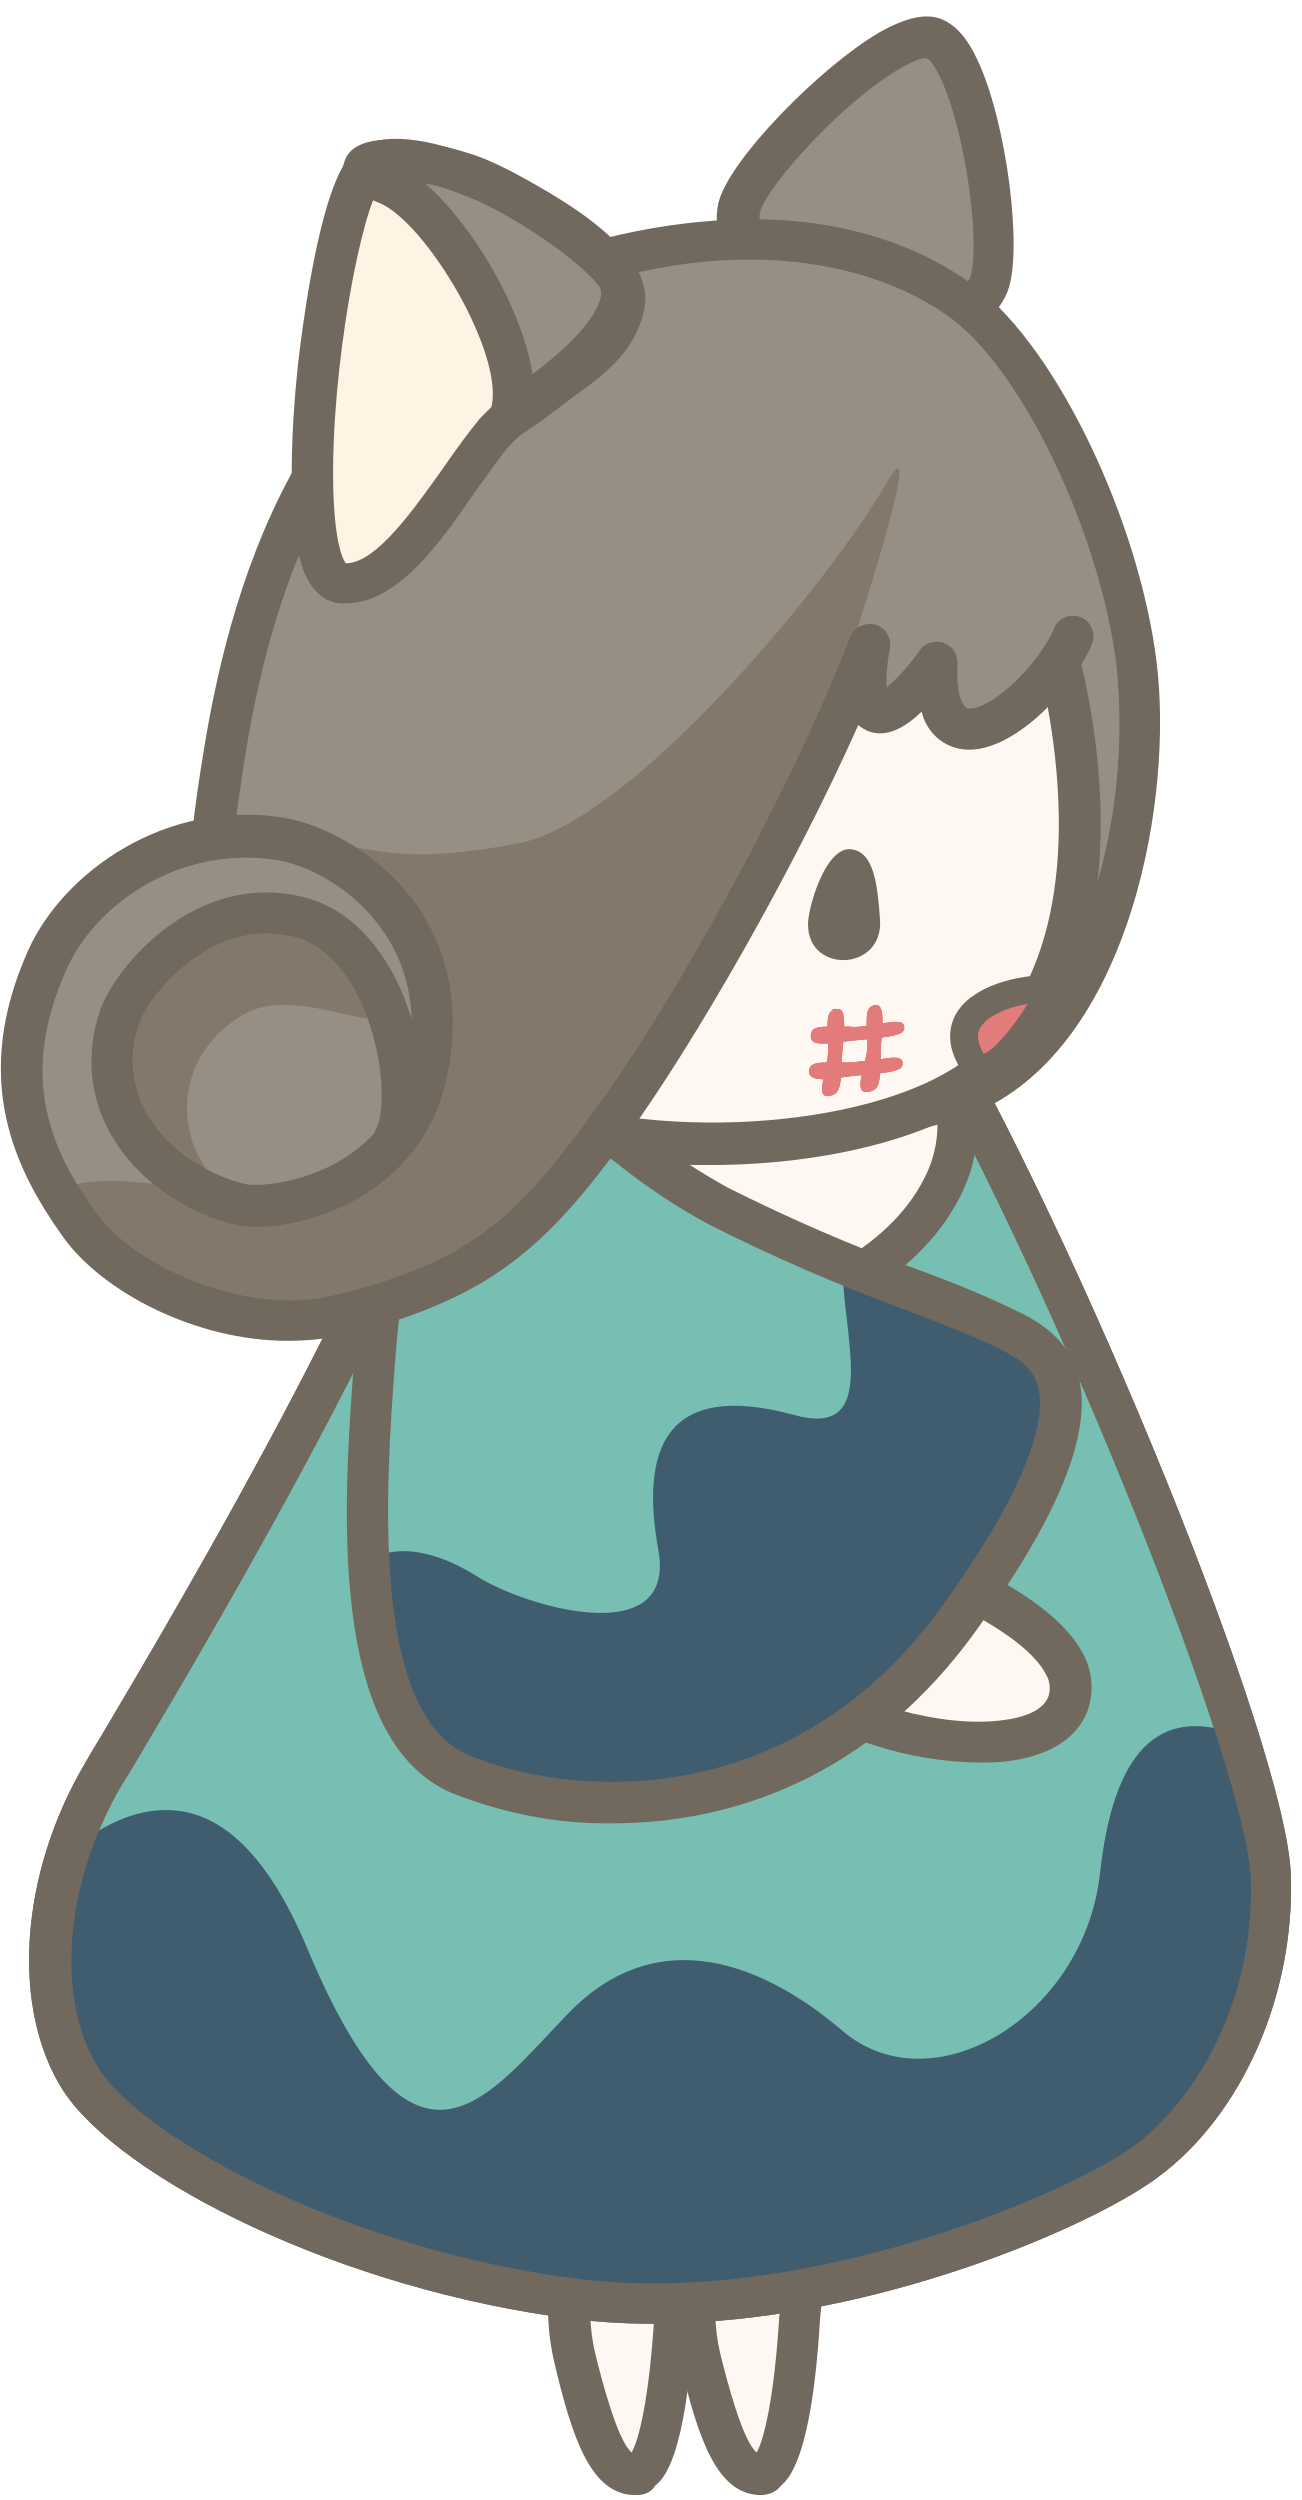
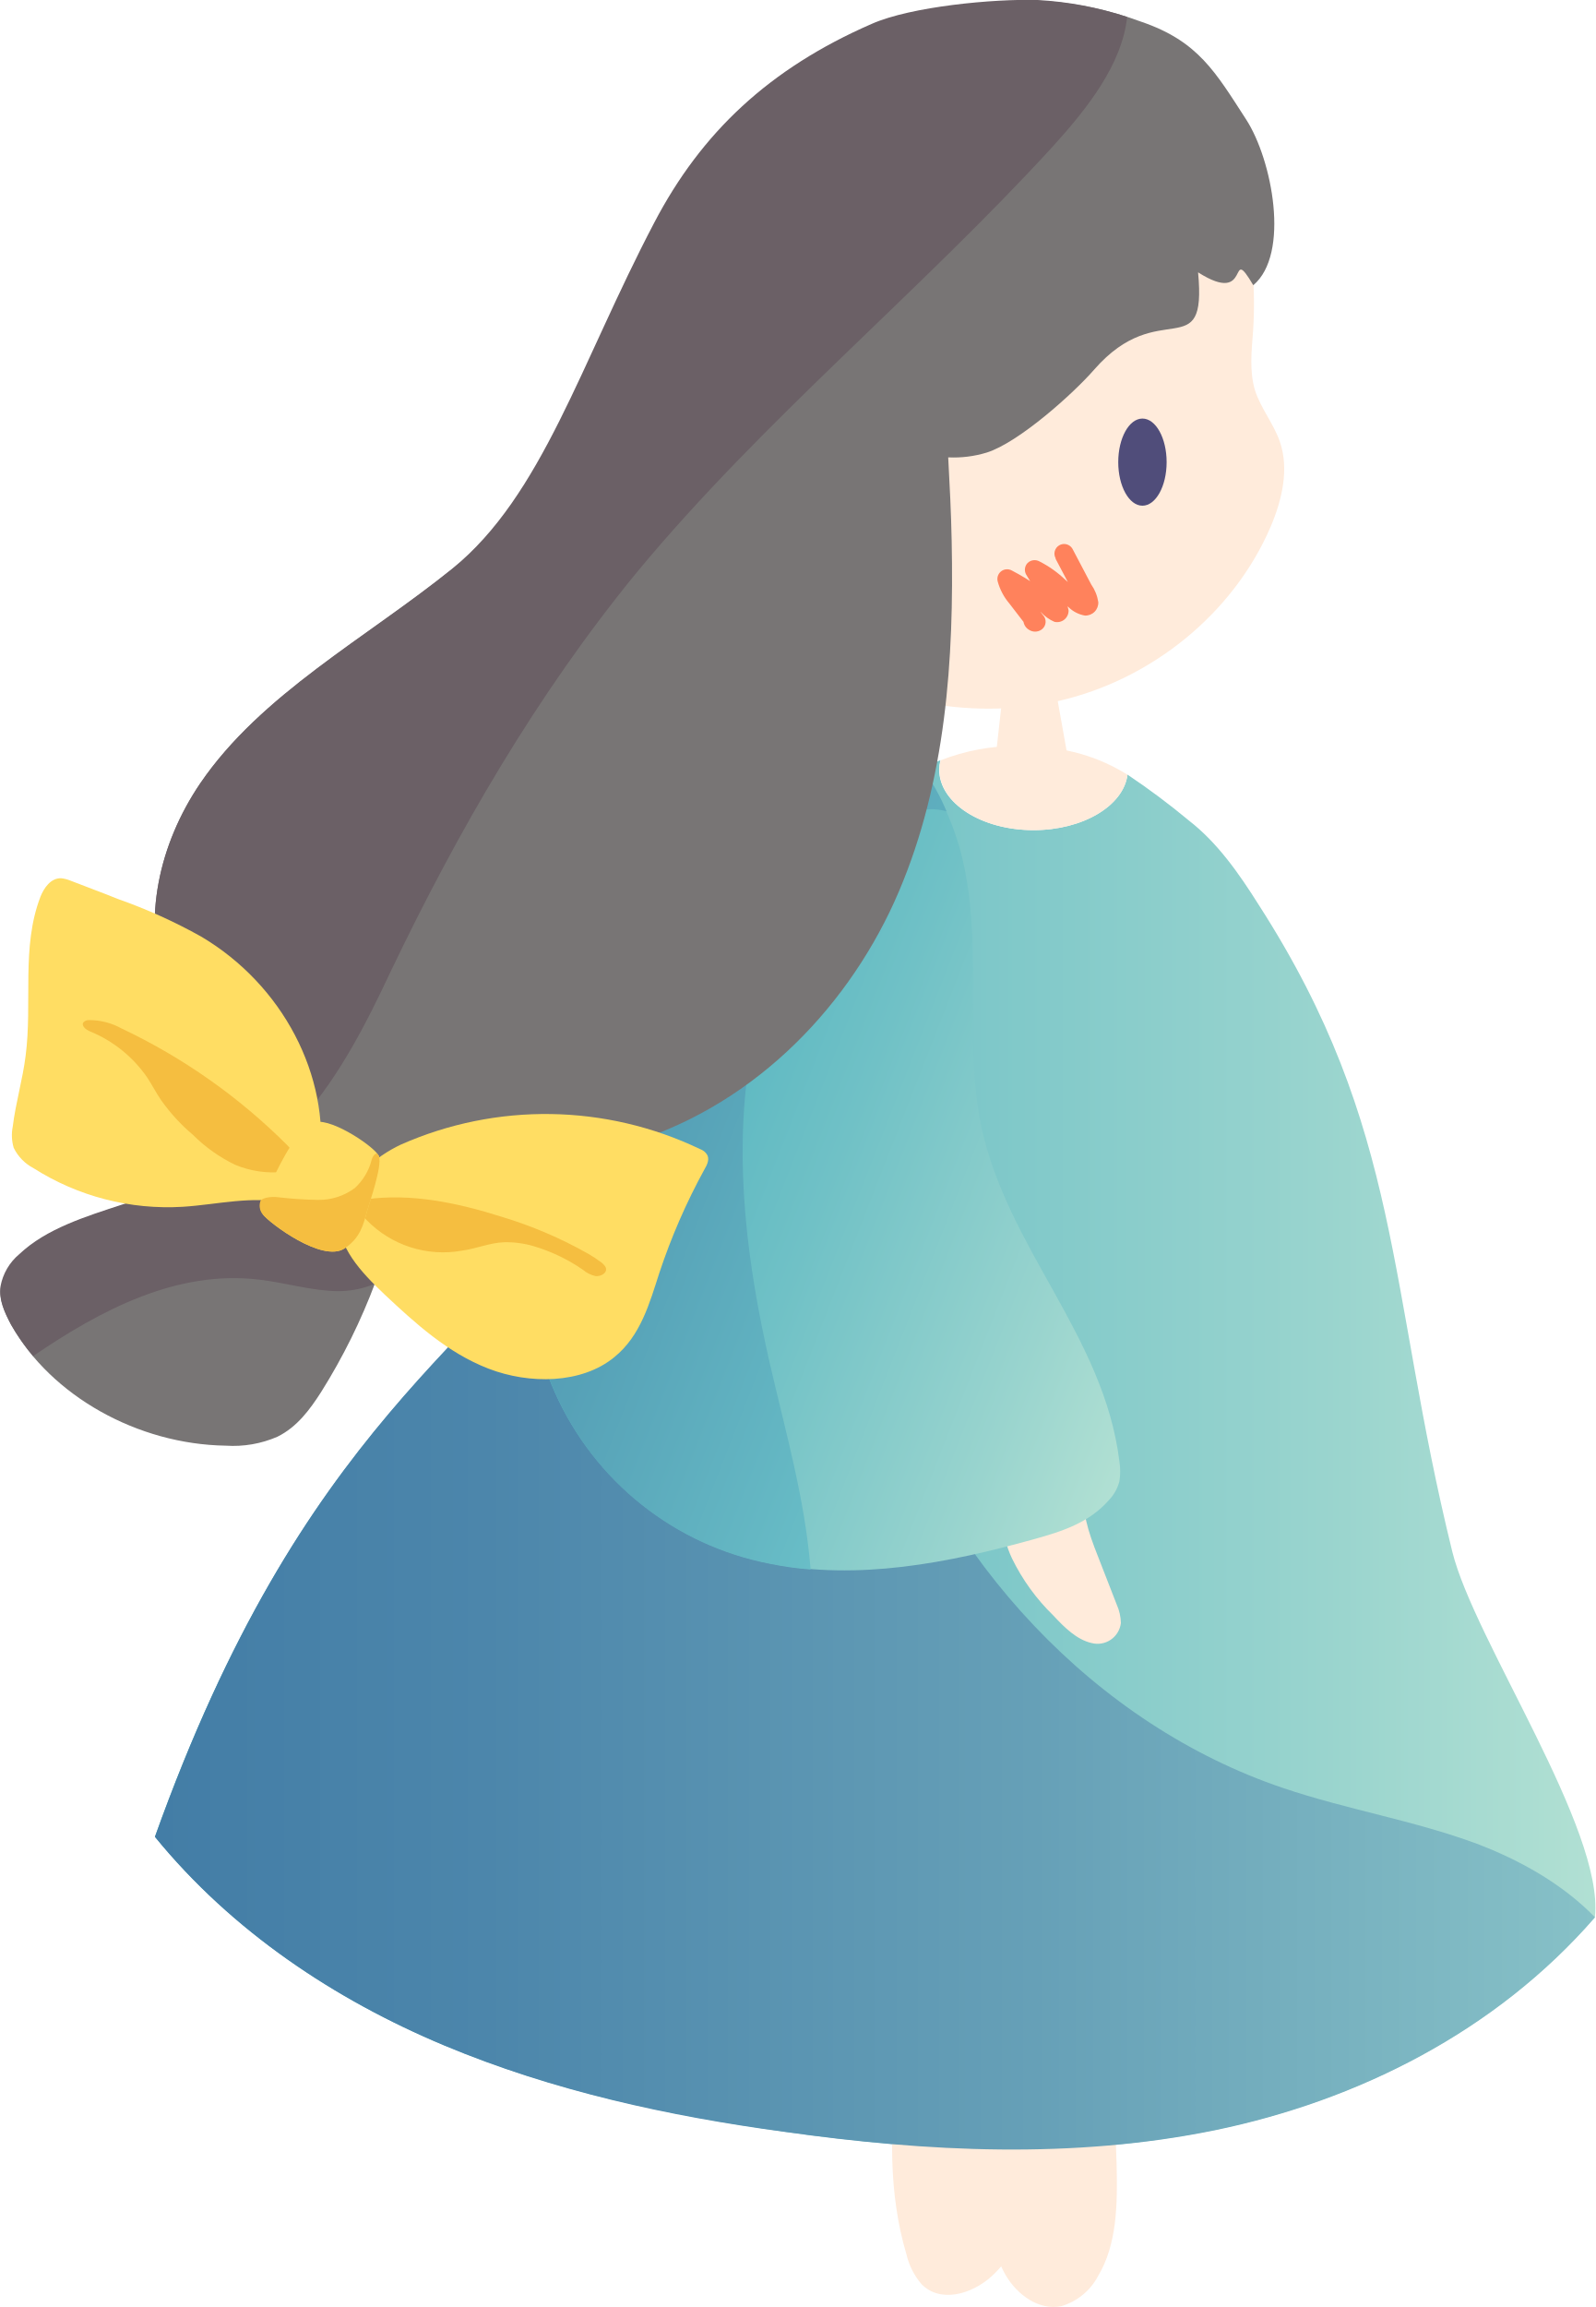
- <svg xmlns="http://www.w3.org/2000/svg" version="1.1" id="レイヤー_1" x="0px" y="0px" viewBox="0 0 156.2 300" style="enable-background:new 0 0 156.2 300;" xml:space="preserve">
-   <style type="text/css">
- 	.st0{fill:#FFF7F1;}
- 	.st1{fill:#71695D;}
- 	.st2{fill:#77BFB2;}
- 	.st3{fill:#405D70;}
- 	.st4{fill:#978F83;}
- 	.st5{fill:#83796A;}
- 	.st6{fill:#FFF4E3;}
- 	.st7{fill:#E47B7B;}
- </style>
-   <path class="st0" d="M91.8,263.5c-6.6-0.4-9.9,12.8-7.8,21.8s4.1,13.9,7.2,14.1s4.4-11.2,4.8-18.6S98.4,263.9,91.8,263.5z" />
-   <path class="st1" d="M91.6,299.4H91c-4.8-0.3-7.1-6.1-9.4-16c-1.8-7.5-0.1-17,3.7-21.6c1.5-2.1,4-3.3,6.6-3.2c1.9,0,3.7,0.9,5,2.3  c2.8,3.2,2.3,8.9,1.8,14.3c-0.1,1.1-0.2,2.2-0.3,3.2c-1,16.7-3.8,19.1-4.7,19.9C93.2,299,92.4,299.3,91.6,299.4z M91.3,263.6  c-0.9,0.1-1.7,0.6-2.2,1.4c-2.9,3.4-4.1,11.4-2.7,17.3c0.8,3.3,2.7,10.6,4.4,12c0.9-1.6,2.1-6.6,2.7-16.1c0.1-1.1,0.2-2.3,0.3-3.4  c0.3-4,0.8-9-0.7-10.6c-0.4-0.4-0.9-0.6-1.5-0.6l0,0C91.6,263.5,91.4,263.5,91.3,263.6L91.3,263.6z" />
-   <path class="st0" d="M76.7,263.5c-6.6-0.4-9.9,12.8-7.8,21.8s4.1,13.9,7.2,14.1s4.4-11.2,4.8-18.6S83.3,263.9,76.7,263.5z" />
-   <path class="st1" d="M76.5,299.4h-0.6c-4.8-0.3-7.1-6.1-9.4-16c-1.8-7.5-0.2-17,3.7-21.6c1.5-2.1,4-3.3,6.6-3.2l0,0  c1.9,0,3.7,0.9,5,2.3c2.8,3.2,2.3,8.9,1.8,14.3c-0.1,1.1-0.2,2.2-0.3,3.2c-1,16.7-3.7,19.1-4.7,19.9C78.2,299,77.4,299.4,76.5,299.4  z M76.3,263.6c-0.9,0.1-1.7,0.6-2.2,1.4c-2.9,3.5-4.1,11.4-2.7,17.3c0.8,3.3,2.7,10.6,4.4,12c0.9-1.6,2.1-6.6,2.7-16.1  c0.1-1.1,0.2-2.3,0.3-3.4c0.3-4,0.8-9-0.7-10.6c-0.4-0.4-0.9-0.6-1.5-0.6L76.3,263.6L76.3,263.6z" />
-   <path class="st2" d="M109.6,119.8c18,30.4,42.4,90.8,42.9,105.4s-6.3,27.8-15,34.2c-8.7,6.4-40.8,19.8-68.1,16.5S16,259.2,9.7,249.6  s-4.2-25,2.6-36.7s39.5-65.4,44.2-90.4c1.1-9,10.4-17.9,14.9-12.9s-1.4,19.8,8.9,21.2C90.7,132.2,100.6,130,109.6,119.8z" />
-   <path class="st1" d="M86.2,278.5c-5.7,0.5-11.5,0.5-17.2-0.2c-28.3-3.5-54.6-17-61.4-27.4c-6.3-9.8-5.3-25.9,2.6-39.3  c0.5-0.9,1.1-1.9,1.9-3.2c9.3-15.7,37.7-63.6,42-86.3c0.9-7,6.3-14.3,11.8-16.1c2.6-0.9,5.6-0.2,7.4,1.9c2.3,2.6,2.5,6.6,2.7,10.5  c0.3,6.5,0.8,9.3,4.6,9.8c11.2,1.5,19.5-1.7,27.1-10.2c0.9-1,2.5-1.1,3.5-0.2c0.2,0.2,0.4,0.4,0.5,0.6c18,30.5,42.7,91.3,43.2,106.6  c0.5,14.4-5.9,28.9-16,36.3C131.8,266.6,109.4,276.6,86.2,278.5z M68.1,110.7c-0.2,0-0.5,0.1-0.7,0.2c-3.3,1-7.7,6.5-8.3,12  c0,0,0,0.1,0,0.2c-4.4,23.6-33.2,72.1-42.6,88c-0.7,1.2-1.4,2.3-1.9,3.1c-6.9,11.8-8,25.8-2.7,34.1s29.9,21.8,57.8,25.2  c26.7,3.3,58.3-10.1,66.4-16c7.3-5.4,14.5-17.3,14-32.1c-0.5-12.9-22.5-69.1-40.9-101.4c-8.1,7.9-17.5,10.9-29.1,9.3  c-8.3-1.1-8.7-8.9-8.9-14.6c-0.1-3-0.3-6.2-1.4-7.4C69.2,110.8,68.7,110.6,68.1,110.7z" />
-   <path class="st3" d="M18.4,217.3c-3.5,0.4-6.9,2.3-10.2,4.9C5,231.9,5,242.4,9.7,249.6c6.3,9.6,32.2,22.9,59.6,26.3  s59.4-10.1,68.1-16.5s15.5-19.6,15-34.2c-0.1-3.4-1.6-9.5-4-17.1c-9.5-3.4-14.8,2.2-16.4,16.7c-1.9,17.2-20.1,28.1-30.9,18.9  s-22.9-12.3-32.7-2.3S50,265,37,234.1C31.4,220.6,24.9,216.5,18.4,217.3z" />
-   <path class="st1" d="M86.2,278.5c-5.7,0.5-11.5,0.5-17.2-0.2c-28.3-3.5-54.6-17-61.4-27.4c-6.3-9.8-5.3-25.9,2.6-39.3  c0.5-0.9,1.1-1.9,1.9-3.2c9.3-15.7,37.7-63.6,42-86.3c0.9-7,6.3-14.3,11.8-16.1c2.6-0.9,5.6-0.2,7.4,1.9c2.3,2.6,2.5,6.6,2.7,10.5  c0.3,6.5,0.8,9.3,4.6,9.8c11.2,1.5,19.5-1.7,27.1-10.2c0.9-1,2.5-1.1,3.5-0.2c0.2,0.2,0.4,0.4,0.5,0.6c18,30.5,42.7,91.3,43.2,106.6  c0.5,14.4-5.9,28.9-16,36.3C131.8,266.6,109.4,276.6,86.2,278.5z M68.1,110.7c-0.2,0-0.5,0.1-0.7,0.2c-3.3,1-7.7,6.5-8.3,12  c0,0,0,0.1,0,0.2c-4.4,23.6-33.2,72.1-42.6,88c-0.7,1.2-1.4,2.3-1.9,3.1c-6.9,11.8-8,25.8-2.7,34.1s29.9,21.8,57.8,25.2  c26.7,3.3,58.3-10.1,66.4-16c7.3-5.4,14.5-17.3,14-32.1c-0.5-12.9-22.5-69.1-40.9-101.4c-8.1,7.9-17.5,10.9-29.1,9.3  c-8.3-1.1-8.7-8.9-8.9-14.6c-0.1-3-0.3-6.2-1.4-7.4C69.2,110.8,68.7,110.6,68.1,110.7z" />
-   <path class="st0" d="M82.9,102.4c-7.2,0.3-17.6,1.7-21.3,20.9s2.6,38,23.6,35.6s35.1-17.8,27.6-32S90.2,102.1,82.9,102.4z" />
-   <path class="st1" d="M84.4,161.5c-8,0.7-14.6-1.6-19.2-6.6c-6.4-6.9-8.6-18.6-6-32.1c3.8-19.5,14.1-22.5,23.6-22.9  c8.4-0.3,24.2,10.8,32.2,25.8c3.1,5.7,3.1,12.6,0,18.3c-4.8,9.1-16.1,15.8-29.5,17.3L84.4,161.5z M80.7,105  c-5.8,0.5-13.5,2.8-16.6,18.8c-2.3,11.7-0.5,22.1,4.8,27.8c3.8,4,9.2,5.7,16.1,4.9c11.6-1.3,21.7-7.1,25.7-14.7  c2.4-4.3,2.4-9.4,0-13.7c-3.6-6.6-8.5-12.3-14.4-16.9c-5-3.9-10.2-6.4-13.2-6.3l0,0C82.3,104.9,81.5,105,80.7,105z" />
-   <path class="st0" d="M106.8,186.8c5.8,1.6,24.5,9.3,21.4,17.6s-26.3,3.9-30.8-2.2S101,185.3,106.8,186.8z" />
-   <path class="st1" d="M117.6,211.5c-8.2,0-18.8-3.1-22.3-7.8c-2.7-3.6-2.4-8.8,0.8-13.6c2.5-3.7,7-6.9,11.3-5.7  c3.8,1,18.6,6.4,22.6,14.1c1.1,2.1,1.3,4.5,0.5,6.8c-0.8,2.2-3.1,5.1-9.2,6C120.1,211.5,118.8,211.5,117.6,211.5z M105.6,189.2  c-1.6,0-3.8,1.5-5.3,3.8s-2.6,5.5-1,7.8c2.4,3.2,13.6,6.7,21.2,5.6c1.7-0.2,4.6-0.9,5.3-2.8c0.3-0.9,0.2-1.9-0.3-2.7  c-2.5-4.9-13.8-10.1-19.4-11.6l0,0C106,189.2,105.8,189.2,105.6,189.2L105.6,189.2z" />
-   <path class="st2" d="M60.3,132.2c-9.6,2.9-14.2,14.5-15.3,29.9s-3.6,45,10.2,50.8s41.7,6.8,60.1-19s11.3-31.2,6.4-33.8  c-6.8-3.6-22.7-8.5-35.6-15.3C73.9,138.2,69.2,129.5,60.3,132.2z" />
-   <path class="st3" d="M101.1,151.5c-0.1,8.7,4.7,21.2-5.8,18.3c-15.4-4.2-18.5,4-16.3,16.2s-16,6.8-21.7,3.2c-3.6-2.3-8.9-4.4-13-2  c0.6,11.5,3.1,22.3,10.9,25.6c13.8,5.8,41.7,6.8,60.1-19s11.3-31.2,6.4-33.8C117.6,157.8,109.6,154.9,101.1,151.5z" />
-   <path class="st1" d="M73.5,218.8c-6.6,0.1-13.1-1.2-19.2-3.6c-15.1-6.4-13.1-35-11.8-52.1l0.1-1.2c1.3-18,7.2-29.1,17-32.1  c6.9-2.1,11.7,1.6,17.3,5.8c3.3,2.6,6.8,4.9,10.4,6.9c7.4,3.7,14.9,7,22.7,9.8c4.4,1.6,8.8,3.4,13,5.5c1.6,0.9,5.4,2.9,6.5,7.7  c1.5,6.5-2.4,16.3-12.1,29.8C104.5,213.5,87.5,218.8,73.5,218.8z M63.5,134.2c-0.8,0-1.7,0.1-2.5,0.4l0,0  c-9.7,2.9-12.7,16.7-13.5,27.7l-0.1,1.2c-1.1,14.7-3,42.1,8.8,47.1s38.8,7.5,57.1-18.2c10.8-15.1,12.1-22.4,11.3-25.8  c-0.5-2.2-1.9-3.3-4-4.4c-2.8-1.5-7.2-3.2-12.4-5.2c-7.9-2.9-15.7-6.3-23.2-10.1c-3.9-2.1-7.6-4.6-11.1-7.4  C69.4,136.1,66.7,134.2,63.5,134.2L63.5,134.2z" />
-   <path class="st4" d="M88.7,25c1.1-5.2,18-22,23.3-20.3s8.6,24.6,6.7,29.5s-10.4,5.3-17.3,2.2S87.6,30.2,88.7,25z" />
-   <path class="st1" d="M110.2,40.8c-3.5,0-6.9-0.8-10-2.3l-0.7-0.3c-7.3-3.3-14.8-6.8-13.3-13.8l0,0C87.4,19.2,98.5,8,105.5,3.9  c3-1.7,5.4-2.3,7.2-1.7s3.3,2.2,4.6,5c3.5,7.4,5.5,23,3.6,27.8c-0.9,2.2-2.7,4-5,4.8C114.1,40.5,112.2,40.9,110.2,40.8z M91.2,25.5  c-0.6,2.9,3.8,5.2,10.5,8.3l0.7,0.3c4.1,1.9,8.8,2.4,11.8,1.2c1-0.3,1.8-1,2.2-2c0.7-1.6,0.6-7.6-0.7-14.3c-1.6-8.3-3.7-11.7-4.5-12  c-0.8-0.2-4.7,1.4-10.9,7.2C95.1,19.1,91.5,23.9,91.2,25.5L91.2,25.5z" />
-   <path class="st4" d="M26.2,95.2c2.3-15.3,7.8-48.1,34.8-60c18-7.9,40.3-9.9,54.9,1.3c9.1,7,18.6,27,20.5,43.2s-3.4,42.8-18.9,50.8  c-17.4,8.9-71.2,2.5-83.9-7.2C25.3,116.9,23.9,110.5,26.2,95.2z" />
-   <path class="st1" d="M90.6,137.2c-22.5,0-49.5-5.1-58.5-11.9c-9.8-7.5-10.5-15.8-8.4-30.4l0,0c2-13.4,7.2-49.2,36.2-61.9  c9.4-4.2,19.5-6.5,29.7-6.7c10.9-0.1,20.5,2.8,27.7,8.3c9.6,7.4,19.4,27.9,21.5,44.9c2,16.3-3.1,44.5-20.2,53.3  C112.6,135.8,102.2,137.2,90.6,137.2z M28.7,95.5c-2.2,14.9-0.9,20.2,6.5,25.8c5.6,4.3,21.3,8.4,39,10.1c18.7,1.8,34.9,0.6,42.3-3.1  c4.5-2.3,10.7-7.7,14.7-20.8c2.8-8.9,3.7-18.2,2.8-27.5c-1.9-15.6-11-35-19.6-41.6C104.8,31.1,86,27,62,37.5  C35.5,49.1,30.5,82.8,28.7,95.5z" />
-   <path class="st0" d="M117.2,55.4c10.1,14.6,20.9,55,1.7,72.6c-15.3,14-69.8,14-75.4-12.8s11.1-71.5,36.3-73.7S109.1,43.7,117.2,55.4  z" />
-   <path class="st1" d="M85.3,139.8c-7.6,0.1-15.1-1-22.3-3.2c-12.4-4-20-11.2-22-20.7C37.1,97.3,43.4,71,55.7,54.5  c7-9.4,15.2-14.7,23.9-15.5c26.6-2.3,31.4,2.9,39.7,15l0,0c4.9,7.1,10.6,21.1,12.3,36.3c2.4,22.1-4.6,33.7-11,39.5  C113.6,136.2,99.6,139.8,85.3,139.8z M90.7,43.4c-3,0-6.6,0.2-10.7,0.5c-9.1,0.8-16.1,7.8-20.3,13.5c-11.3,15.2-17.3,40.3-13.8,57.3  c2,9.7,11.3,14.6,18.7,17c17.6,5.7,43.2,3,52.6-5.6c5.5-5,11.6-15.2,9.4-35.3c-1.6-14.4-6.9-27.5-11.4-34.1l0,0  C109,48,105.9,43.4,90.7,43.4z" />
-   <path class="st4" d="M128.5,76.5c-3.5,7.8-16.8,18.5-16.2,2.9c-8,10.6-9.4,5.5-8-2.2c-7.7,19.8-23.1,41.7-30.1,54.5  c-9.2,16.9-19,24.5-36.8,26.9c-10.3,1.3-22.4-4.2-27.9-11.8c-4.8-6.8-7.2-18.9-2.2-30.7c3.7-8.7,16-16.7,26.3-15.5  c0,0,5.7-29.7,17.9-47.8c6.7-9.9,22-21.1,33.9-20.8c13.5,0.4,24.2,1,32.3,11.4S132,68.8,128.5,76.5z" />
-   <path class="st5" d="M107.8,56.2c-0.2-0.1-0.7,0.5-1.5,1.9c-6.5,11.4-30.4,40.5-44.1,43.1s-16.6,0.8-26-0.7  c14.3,5.4,19.4,21.6,13.7,30.7S39,145.4,29.4,143.6c-0.7-0.1-1.6-0.3-2.4-0.4c-0.2-0.5-0.6-1-1-1.4c-5.5-5.7-4.8-15.5,3.3-20.1  s22.8,7.4,15-6c-3.5-5.9-5.4-5.9-13.9-6.2c-6.8-0.3-9.5,2.8-14.2,7.7S13,130,16.9,136c2,2.8,4.7,5.2,7.7,6.9c-8.2-1.3-17.4-2.2-17,1  c0.5,1,1.1,2,1.8,2.9c5.5,7.7,17.7,13.2,27.9,11.8c17.8-2.4,27.5-9.9,36.8-26.8c5.2-9.6,15.1-24.1,23-39.1  C104.1,72.5,108.8,56.8,107.8,56.2z" />
-   <path class="st1" d="M34.5,160.9c-11,0-22.4-5.9-27.1-12.7c-5.5-7.8-11-18.6-4-34.2c4.2-9.3,16.4-18.1,30.5-15.9  c5,0.8,11.9,4.4,16.3,10.8c4,5.9,5.1,13.1,3.3,20.9c-3.5,15-19.6,18.4-25.1,17.2c-4.7-1-11.5-4.5-15.1-10.9c-2.6-4.5-3-9.9-1.3-14.8  c1.8-5.3,11.6-17,24.6-13.6c5.1,1.3,9.3,5.6,11.9,12c0.3,0.8,0.6,1.7,0.9,2.6c-0.1-3.7-1.2-7.3-3.3-10.4c-3.5-5.2-9.1-8.1-12.9-8.7  c-11.8-1.8-21.8,5.4-25.2,13.1c-5.9,13.1-1.8,21.8,3.5,29.2c4.7,6.6,18.1,12.4,28.3,10c16.9-4,22.3-9.6,31.6-22.3  c9-12.3,23.2-37.5,30.6-56.7c0.5-1.3,1.9-1.9,3.2-1.5c1.1,0.4,1.8,1.6,1.6,2.8c-0.3,1.5-0.5,3.1-0.4,4.7c1.5-1.3,2.8-2.8,4-4.5  c0.8-1.1,2.4-1.3,3.5-0.5c0.7,0.5,1,1.3,1,2.1c-0.2,4,0.7,5.2,1.2,5.4c2.2,0.5,8.1-4.5,10.3-9.4c0.4-1.3,1.8-2,3.1-1.6  s2,1.8,1.6,3.1c-0.1,0.2-0.1,0.3-0.2,0.5c-2.6,5.8-10.3,13.6-16,12.2c-2.1-0.5-3.8-2.2-4.3-4.4c-2.1,2-4.3,3.2-6.5,2.3  c-0.4-0.2-0.8-0.4-1.1-0.7c-8,17.9-19.8,38.3-27.6,49.1c-4.9,6.8-9,11.7-14.1,15.5s-11.5,6.6-20.4,8.7  C38.8,160.7,36.6,160.9,34.5,160.9z M32,112c-8.2,0-14.3,7.8-15.3,10.8c-1.3,3.5-1,7.5,0.9,10.8c2.6,4.7,7.9,7.6,11.9,8.5  c2,0.4,10.2-0.4,15.4-6.1c0.1-0.2,0.1-0.3,0.2-0.5c1.1-1.8,1.1-8.1-1.3-14.1c-1.1-2.8-3.8-7.8-8.5-9C34.2,112.2,33.1,112,32,112z" />
-   <path class="st6" d="M75,36.2c1-7.3-26-20.9-31-15.9S33.9,69.4,41,70s13.7-12.8,18.4-18.3C64,46.5,74,43.6,75,36.2z" />
-   <path class="st1" d="M41.5,72.4h-0.7c-1.3-0.1-3.2-0.9-4.4-4c-2.5-6.8-1-22.1-0.4-26.7s2.6-19.5,6.2-23.2c4.3-4.4,15.2,0.2,19.6,2.4  c2.8,1.4,16.5,8.4,15.6,15.6c-0.8,5.9-5.8,9.2-10.2,12.2c-2.1,1.3-4.1,2.8-5.9,4.6c-1.2,1.3-2.5,3.3-4,5.3  C52.8,65.2,47.7,72.4,41.5,72.4z M47.4,21.7c-0.6-0.1-1.1,0.1-1.6,0.4c-2.3,2.4-6.2,22.2-5.8,36.8c0.2,6.3,1.1,8.2,1.5,8.7  c3.7,0,8.3-6.7,11.8-11.6c1.5-2.2,3-4.2,4.3-5.8c2-2.1,4.4-4,6.9-5.5c3.9-2.6,7.6-5.1,8.1-8.7l0,0c0.2-1.4-3.9-6.2-12.8-10.5  C54,22.6,49.7,21.7,47.4,21.7z" />
-   <path class="st1" d="M102,101.9c-2.8-0.1-4.7,6-5,8.4c-0.7,6.6,9.1,6.5,8.6,0C105.3,106.2,104.9,102.1,102,101.9z" />
-   <path class="st4" d="M46.3,22c6.7,2.6,17.4,20.2,15,27.9c10.9-7.4,15.5-13.5,12.3-17.4S61.2,22.7,56,20.9  C46.9,17.7,39.6,19.4,46.3,22z" />
-   <path class="st1" d="M61.3,52.3c-1.4,0-2.5-1.2-2.5-2.5c0-0.2,0-0.5,0.1-0.7c1.9-6.2-7.8-22.6-13.5-24.8c-2.4-0.9-5-2.5-4-5.1  c1.6-4.3,11.7-1.9,15.5-0.6c5.3,1.8,15,7.9,18.7,12.4c1.3,1.5,1.8,3.5,1.5,5.4c-0.7,4.5-5.3,9.5-14.3,15.6  C62.4,52.2,61.9,52.3,61.3,52.3z M51,22c5.7,4.9,11.7,15.1,12.9,22.9c6.9-5.2,8-8.2,8.2-9.3c0.1-0.6,0-1.1-0.4-1.5  c-2.8-3.4-11.4-9.1-16.4-10.8C53.9,22.7,52.5,22.3,51,22z" />
-   <path class="st7" d="M122.7,118.8c0.8,0.3,1.3,0.7,0.1,2.5s-3.7,5.1-5,5.2s-2.6,0-1.7-2.2s4.9-5.2,4.9-5.2" />
-   <path class="st1" d="M115.7,128.9c-2.3-3.2-1.8-5.6-1.1-7c1.9-3.7,7.7-4.9,11.2-4.9v3.3c-3.2-0.1-7.2,1.2-8.2,3.1  c-0.2,0.3-0.7,1.4,0.8,3.6L115.7,128.9z" />
-   <path class="st7" d="M99.8,121.3c-0.4,0.3-0.5,1-0.5,1.9c-1.3,0-2,0.2-2,1.1s0.8,1,2.1,0.9c0,0.8,0,1.5-0.2,2.3l0,0  c-1.4,0-2.1,0.2-2.1,1.1c0,0.7,0.7,0.9,1.7,0.9c-0.3,1.5-0.2,2.2,0.8,2s1.2-1,1.3-2.2l0.8-0.1c0.5-0.1,1.1-0.1,1.7-0.2  c-0.3,1.5-0.2,2.2,0.9,2s1.2-1,1.3-2.2c1.5-0.2,2.7-0.4,2.7-1.1c0-0.2,0-0.4-0.1-0.5c-0.3-0.4-1.3-0.3-2.5-0.1c0-0.2,0-0.4,0-0.6  c0-0.6,0-1.3,0.1-2c1.5-0.2,2.7-0.4,2.7-1.1c0-0.2,0-0.4-0.1-0.5c-0.3-0.4-1.3-0.3-2.5-0.1c0-1.3-0.1-2.2-0.8-2.2  c-0.2,0-0.4,0.1-0.6,0.2c-0.5,0.4-0.5,1.2-0.5,2.3c-0.7,0.1-1.4,0.2-2.1,0.1h-0.6c0-1.3-0.1-2.2-0.8-2.1  C100.2,121,99.9,121.1,99.8,121.3z M101.2,125l0.9-0.1c0.6-0.1,1.3-0.1,2-0.2c0,0.7,0,1.5-0.2,2.2c0,0.2-0.1,0.3-0.1,0.4  c-0.7,0.1-1.4,0.2-2.2,0.2H101V127C101.1,126.3,101.1,125.6,101.2,125L101.2,125z" />
-   <path class="st7" d="M99.8,121.3c-0.4,0.3-0.5,1-0.5,1.9c-1.3,0-2,0.2-2,1.1s0.8,1,2.1,0.9c0,0.8,0,1.5-0.2,2.3l0,0  c-1.4,0-2.1,0.2-2.1,1.1c0,0.7,0.7,0.9,1.7,0.9c-0.3,1.5-0.2,2.2,0.8,2s1.2-1,1.3-2.2l0.8-0.1c0.5-0.1,1.1-0.1,1.7-0.2  c-0.3,1.5-0.2,2.2,0.9,2s1.2-1,1.3-2.2c1.5-0.2,2.7-0.4,2.7-1.1c0-0.2,0-0.4-0.1-0.5c-0.3-0.4-1.3-0.3-2.5-0.1c0-0.2,0-0.4,0-0.6  c0-0.6,0-1.3,0.1-2c1.5-0.2,2.7-0.4,2.7-1.1c0-0.2,0-0.4-0.1-0.5c-0.3-0.4-1.3-0.3-2.5-0.1c0-1.3-0.1-2.2-0.8-2.2  c-0.2,0-0.4,0.1-0.6,0.2c-0.5,0.4-0.5,1.2-0.5,2.3c-0.7,0.1-1.4,0.2-2.1,0.1h-0.6c0-1.3-0.1-2.2-0.8-2.1  C100.2,121,99.9,121.1,99.8,121.3z M101.2,125l0.9-0.1c0.6-0.1,1.3-0.1,2-0.2c0,0.7,0,1.5-0.2,2.2c0,0.2-0.1,0.3-0.1,0.4  c-0.7,0.1-1.4,0.2-2.2,0.2H101V127C101.1,126.3,101.1,125.6,101.2,125L101.2,125z" />
-   <path class="st7" d="M99.8,121.3c-0.4,0.3-0.5,1-0.5,1.9c-1.3,0-2,0.2-2,1.1s0.8,1,2.1,0.9c0,0.8,0,1.5-0.2,2.3l0,0  c-1.4,0-2.1,0.2-2.1,1.1c0,0.7,0.7,0.9,1.7,0.9c-0.3,1.5-0.2,2.2,0.8,2s1.2-1,1.3-2.2l0.8-0.1c0.5-0.1,1.1-0.1,1.7-0.2  c-0.3,1.5-0.2,2.2,0.9,2s1.2-1,1.3-2.2c1.5-0.2,2.7-0.4,2.7-1.1c0-0.2,0-0.4-0.1-0.5c-0.3-0.4-1.3-0.3-2.5-0.1c0-0.2,0-0.4,0-0.6  c0-0.6,0-1.3,0.1-2c1.5-0.2,2.7-0.4,2.7-1.1c0-0.2,0-0.4-0.1-0.5c-0.3-0.4-1.3-0.3-2.5-0.1c0-1.3-0.1-2.2-0.8-2.2  c-0.2,0-0.4,0.1-0.6,0.2c-0.5,0.4-0.5,1.2-0.5,2.3c-0.7,0.1-1.4,0.2-2.1,0.1h-0.6c0-1.3-0.1-2.2-0.8-2.1  C100.2,121,99.9,121.1,99.8,121.3z M101.2,125l0.9-0.1c0.6-0.1,1.3-0.1,2-0.2c0,0.7,0,1.5-0.2,2.2c0,0.2-0.1,0.3-0.1,0.4  c-0.7,0.1-1.4,0.2-2.2,0.2H101V127C101.1,126.3,101.1,125.6,101.2,125L101.2,125z" />
+ <svg xmlns="http://www.w3.org/2000/svg" xmlns:xlink="http://www.w3.org/1999/xlink" viewBox="0 0 248 358.48">
+   <defs>
+     <linearGradient id="a" x1="24.08" y1="226.07" x2="248" y2="226.07" gradientUnits="userSpaceOnUse">
+       <stop offset="0" stop-color="#4db0bf" />
+       <stop offset="0.17" stop-color="#56b5c1" />
+       <stop offset="0.45" stop-color="#70c1c6" />
+       <stop offset="0.81" stop-color="#99d4ce" />
+       <stop offset="1" stop-color="#b1e0d3" />
+     </linearGradient>
+     <linearGradient id="b" x1="24.08" y1="226.15" x2="247.93" y2="226.15" gradientUnits="userSpaceOnUse">
+       <stop offset="0" stop-color="#437da6" />
+       <stop offset="0.23" stop-color="#4c86ab" />
+       <stop offset="0.61" stop-color="#66a0b7" />
+       <stop offset="1" stop-color="#87c1c7" />
+     </linearGradient>
+     <linearGradient id="c" x1="60.8" y1="217.03" x2="168.29" y2="217.03" gradientTransform="translate(107.55 -61.9) rotate(21.35)" xlink:href="#a" />
+     <linearGradient id="d" x1="60.83" y1="216.99" x2="128.52" y2="216.99" gradientTransform="translate(107.55 -61.9) rotate(21.35)" gradientUnits="userSpaceOnUse">
+       <stop offset="0" stop-color="#5199b3" />
+       <stop offset="0.34" stop-color="#56a1b7" />
+       <stop offset="0.85" stop-color="#64b7c3" />
+       <stop offset="1" stop-color="#69bec7" />
+     </linearGradient>
+   </defs>
+   <path d="M225.73,241.1C215.6,200,218,175.32,195.65,140.61c-3.06-4.86-6.39-9.63-10.81-13.07a114.75,114.75,0,0,0-9.59-7.17c-.62,4.83-6.92,8.62-14.61,8.62-8.1,0-14.67-4.21-14.67-9.41a6.48,6.48,0,0,1,.19-1.45c-7.87,3.1-14.73,9.32-22.63,18C108,153.07,103.75,169.5,95.66,180.4c-21.48,29-48.61,40.9-71.58,105,12,14.71,28,25.31,44.93,32.4s34.87,10.9,52.89,13.43c22.23,3.14,45,4.26,67-.29s43.51-15.23,59-33.07C249.36,284.23,229.12,254.84,225.73,241.1Z" fill="url(#a)" />
+   <path d="M160.64,129c7.69,0,14-3.79,14.61-8.62-4.33-2.66-9.36-4.47-17.05-4.47a32.4,32.4,0,0,0-12,2.23,6.48,6.48,0,0,0-.19,1.45C146,124.78,152.54,129,160.64,129Z" fill="#ffebdb" />
+   <polygon points="156.13 105.36 154.25 122.22 166.78 122.22 163.28 102.65 156.13 105.36" fill="#ffebdb" />
+   <path d="M172.14,315.44c.74,6.94,1.22,14,1.42,21.05.14,6,.07,12.32-2.92,17.24a9.47,9.47,0,0,1-5.71,4.63c-3.4.68-6.8-1.71-8.63-4.85s-2.31-7.09-2.52-10.82a81,81,0,0,1,1.09-18.59c.61-3.36,1.43-6.87,3.26-9.63s4.83-4.93,8-4.7A7.07,7.07,0,0,1,172.14,315.44Z" fill="#ffebdb" />
+   <path d="M162.69,306.46a121.32,121.32,0,0,1-.14,25.84c-.91,7.95-2.85,16.34-8.5,21.48-3.09,2.74-7.91,4.13-10.84,1.13a11.05,11.05,0,0,1-2.33-4.65c-2.79-9.36-2.6-19.54-1.33-29.24.85-6.67,2.45-13.68,6.94-18.19a10.77,10.77,0,0,1,4.86-3c5-1.31,10.4,2.87,11.59,8.31C162.91,308.24,162.86,308.28,162.69,306.46Z" fill="#ffebdb" />
+   <path d="M188.92,331c22-4.56,43.51-15.23,59-33.07-5.1-5.23-11.69-8.89-18.36-11.43-9.85-3.65-20.19-5.3-30.11-8.66-29-9.77-53.09-35.23-63.22-66.51-9.86-30.38-6.19-65.69,9.45-93-7.68,3.13-14.41,9.33-22.16,17.76C108.1,153,103.82,169.42,95.66,180.32c-21.55,29-48.61,40.91-71.58,105.11,12,14.71,28,25.31,44.93,32.4s34.87,11,52.89,13.43C144.13,334.4,166.9,335.52,188.92,331Z" fill="url(#b)" />
+   <path d="M168.57,230.88c-.63,3.66.67,7.37,2,10.74,1,2.55,2,5.16,3,7.7a7.38,7.38,0,0,1,.65,2.87,3.65,3.65,0,0,1-4.58,3.11c-2.28-.53-4.17-2.38-5.94-4.29a31.75,31.75,0,0,1-6.4-8.84,16.82,16.82,0,0,1-1-11.63c1.23-3.77,4.61-6.62,7.73-5.71C166.45,225.51,169,228.68,168.57,230.88Z" fill="#ffebdb" />
+   <path d="M150.07,135.69c2.42,12.72-.16,26.44,2.38,39,4,19.26,19.12,32.75,21.54,52.4a10.07,10.07,0,0,1,0,3.1,6.68,6.68,0,0,1-1.66,2.94c-3.1,3.53-7.36,4.85-11.46,6-13.53,3.77-27.55,6.5-41.16,3.81a46.29,46.29,0,0,1-33.48-26.6c-5.41-12.21-5.93-27.25-3.51-41.13S90.3,148.51,95.82,136c2.94-6.64,18.93-20.4,24.88-21.15,8.39-1,17.29-3,22.77,4.77A41.84,41.84,0,0,1,150.07,135.69Z" fill="url(#c)" />
+   <path d="M119.7,243a48.58,48.58,0,0,0,6.29.88c-.85-10.88-3.93-21.55-6.36-32.12-3.43-15-5.56-30.94-3.21-46.49s9.89-30.63,21.38-37.28c2.83-1.66,6-2.76,9-2,.11,0,.21.08.32.08a33.59,33.59,0,0,0-3.62-6.52c-5.49-7.78-14.38-5.79-22.77-4.77C111,116.43,101,125.43,95.88,136c-5.52,12.49-10.69,25.4-13.11,39.27s-1.9,28.91,3.51,41.12A46,46,0,0,0,119.7,243Z" fill="url(#d)" />
+   <path d="M162.19,5.14c7.9,2,15.05-3.46,19.94,3.16a65.55,65.55,0,0,1,12.64,43.11c-.23,3.09-.6,6.25.3,9.26.9,2.78,2.86,5.12,3.84,7.9,1.5,4.29.37,9.1-1.43,13.32-5.8,13.47-18.51,23.7-32.81,27s-29.94-.23-42.36-8.35C105.53,88.28,97,65.71,101.62,45.47,104,34.71,109,36.29,115.39,27.26,121,19.44,127.35,11.84,135.7,7S153.54,2.88,162.19,5.14Z" fill="#ffebdb" />
+   <path d="M193.68,18.55c-4.76-7.34-7.42-12.14-16.26-15.16A53.76,53.76,0,0,0,161.28.09a46.46,46.46,0,0,0-19.82,4.05c-16.6,7.21-27.82,22-33.05,37.89a49.58,49.58,0,0,0-1.46,5.7c-11,14.55-22.13,29-36.65,40.7-13.45,10.84-29.74,19.49-39.19,33.36-6.38,9.4-9,21.14-5.54,31.64A32.18,32.18,0,0,0,48,173.88c-8.37,6-18.6,10-28.82,13.32C13.35,189.12,7.28,191,3.06,195a8.85,8.85,0,0,0-2.92,5c-.31,2,.61,4,1.61,5.9,6.23,11,19.6,18.53,33.35,18.74a17.25,17.25,0,0,0,8-1.38c3.08-1.51,5.08-4.25,6.84-7a93.66,93.66,0,0,0,13.22-35.41,58.27,58.27,0,0,0,9.14.34c8.84-.28,17.68-1.1,26.06-3.71,19.51-6.11,34-21.69,41.34-38.92s8.6-36.1,8.22-54.49c-.08-4.33-.31-8.72-.54-13a17.68,17.68,0,0,0,6-.75c5-1.58,13.48-9.2,16.7-12.9,10.15-11.6,17.52-.42,16.14-15.1,8.53,5.42,4.54-4.81,8.58,2C200.56,39.47,197.75,24.82,193.68,18.55Z" fill="#787575" />
+   <path d="M55.08,183.35a11.48,11.48,0,0,0,2,.35c-2.15-4.4-7.61-6.32-13.14-6.94.31-.27.54-.54.77-.75C37,180.81,28,184.25,19.12,187.13,13.28,189.05,7.21,190.9,3,194.88a8.5,8.5,0,0,0-2.92,5c-.31,2.06.61,4,1.61,5.9a33.18,33.18,0,0,0,3.46,4.94c10.45-7.14,22.36-13.45,35.2-11.87,4.07.48,8,1.71,12.06,1.78a15,15,0,0,0,5.77-1.1q1.83-4.93,3.22-10.09A23.77,23.77,0,0,0,55.08,183.35Z" fill="#6b6066" />
+   <path d="M163.66,22.74C169,16.84,174.42,10,175.19,2.63A53.51,53.51,0,0,0,161.28,0c-6.84-.2-19.64,1-25.79,3.71C119.56,10.65,109,20.61,101.68,34.62,90.25,56.38,84.3,77,70.3,88.36,56.85,99.2,40.56,107.85,31.11,121.72c-6.38,9.4-9,21.14-5.54,31.71a32.21,32.21,0,0,0,21.52,20.18c5.76-6.52,10-14.9,13.6-22.58C71.14,129.2,83.36,108,99,88.91,118.56,65.3,142.92,45.39,163.66,22.74Z" fill="#6b6066" />
+   <path d="M62.3,177.86a55.59,55.59,0,0,1,46.5.69,2.08,2.08,0,0,1,1.07.82c.46.69.08,1.58-.38,2.34a97,97,0,0,0-7,16.06c-1.53,4.73-2.92,9.81-7,13.11-5.07,4.18-13.22,4.25-19.59,1.78s-11.38-7.07-16.14-11.53c-3.61-3.43-7.46-7.48-7.07-12.22C53.24,183.63,58.62,179.58,62.3,177.86Z" fill="#ffdd63" />
+   <path d="M56.85,186.37c7.07-1,14.29.55,21.05,2.68a66.07,66.07,0,0,1,13.53,5.77,20.05,20.05,0,0,1,2.07,1.37c.31.27.7.62.7,1,.07.69-.85,1.17-1.62,1.1a4.49,4.49,0,0,1-2-1,26.94,26.94,0,0,0-7.6-3.64,15,15,0,0,0-4.61-.62c-2.23.07-4.31,1-6.54,1.3A16.58,16.58,0,0,1,57,189.6a3,3,0,0,1-.92-1.72C56.08,187.27,56.54,186.44,56.85,186.37Z" fill="#f5be40" />
+   <path d="M49.7,180.68c1.62-13.52-5.76-27.66-18.44-35.15a82.82,82.82,0,0,0-12.91-5.83c-2.46-1-5-1.92-7.45-2.88a5.16,5.16,0,0,0-1.39-.35c-1.61-.06-2.69,1.51-3.23,2.89-3,7.82-1.22,16.47-2.3,24.71-.46,3.7-1.54,7.27-2,11a6.89,6.89,0,0,0,.15,3.29,7.06,7.06,0,0,0,3.08,3.16,38.88,38.88,0,0,0,23.21,6c5.38-.34,10.83-1.78,16.06-.55a7.1,7.1,0,0,0,2.69.34C50,186.79,49.39,183,49.7,180.68Z" fill="#ffdd63" />
+   <path d="M44.63,177.93a92.15,92.15,0,0,0-25.74-18.12,10.35,10.35,0,0,0-5.07-1.3,1.14,1.14,0,0,0-.85.34c-.38.55.38,1.17,1.08,1.44a20,20,0,0,1,8.83,7.14c.77,1.17,1.39,2.4,2.15,3.5A28.57,28.57,0,0,0,30,176.35,24,24,0,0,0,36.56,181a15.39,15.39,0,0,0,7.46,1.1c.69-.07,1.61-.14,2-.76C46.63,180.33,45.32,178.62,44.63,177.93Z" fill="#f5be40" />
+   <path d="M49.09,174.36c-2.54.55-5.23,5.7-6.84,9.2-.92,2-2.69,3.36-1.31,5.22.92,1.23,9.15,7.48,12.6,5.21,2.46-1.64,2.92-3.64,3.54-5.9.38-1.3,2.3-6.8,1.84-8.37C58.54,178.41,51.78,173.81,49.09,174.36Z" fill="#ffdd63" />
+   <path d="M53.54,194c2.46-1.64,2.92-3.64,3.54-5.9.38-1.3,2.3-6.8,1.84-8.37,0-.14-.15-.28-.3-.48a.63.63,0,0,0-.39.13,1.85,1.85,0,0,0-.46.83,8.9,8.9,0,0,1-2.61,4.39,9.34,9.34,0,0,1-5.69,1.85,61.85,61.85,0,0,1-6.22-.41,5.48,5.48,0,0,0-1.85.07,3.35,3.35,0,0,0-.84.34,2.1,2.1,0,0,0,.3,2.27C41.86,190,50.09,196.26,53.54,194Z" fill="#f5be40" />
+   <ellipse cx="177.57" cy="71.81" rx="3.76" ry="6.77" fill="#504d7a" />
+   <path d="M164.05,86.79l2.08,3.94,1,1.92a7.29,7.29,0,0,0,.51,1c-.11-.15.06,0,0,.06s.11-.44,0-.13l.38-.67c1,.07,1.26,0,.82-.22l-.17-.1c-.17-.1-.33-.21-.49-.32s-.53-.39-.78-.6c-.63-.52-1.24-1.07-1.85-1.61a16.62,16.62,0,0,0-4-2.83,1.57,1.57,0,0,0-1.82.24,1.53,1.53,0,0,0-.23,1.82l1.89,3.11.89,1.46.51.83.25.42c.16.3.17.27.06-.1l.2-.76-.07.13.54-.53-.12.06.76-.2c.53.28.67.33.44.14l-.25-.22-.33-.29-1-.77c-.65-.52-1.31-1-2-1.5a36.58,36.58,0,0,0-4-2.42,1.51,1.51,0,0,0-2.2,1.69,8.87,8.87,0,0,0,1.81,3.43l2.78,3.61.54-2.06-.1.06.76-.2h-.12l.76.21.12.09.44,1.06v-.11a1.54,1.54,0,0,0-1.5-1.5,1.51,1.51,0,0,0-1.5,1.5A1.79,1.79,0,0,0,160,97.9a1.72,1.72,0,0,0,1.78,0,1.5,1.5,0,0,0,.54-2.05l-2.64-3.42A7.57,7.57,0,0,1,158,89.5l-2.2,1.7A38.48,38.48,0,0,1,160,93.75c.62.44,1.22.9,1.81,1.39a6.15,6.15,0,0,0,2.07,1.48,1.78,1.78,0,0,0,2.21-1.8,5.86,5.86,0,0,0-1.22-2.52l-2.78-4.57-2.05,2A15.86,15.86,0,0,1,164,92.6c.68.6,1.37,1.2,2.1,1.76a4.77,4.77,0,0,0,2.53,1.29,2,2,0,0,0,2.08-2.09,6.47,6.47,0,0,0-1.1-2.74l-2.92-5.55a1.5,1.5,0,1,0-2.59,1.52Z" fill="#ff825c" />
</svg>
